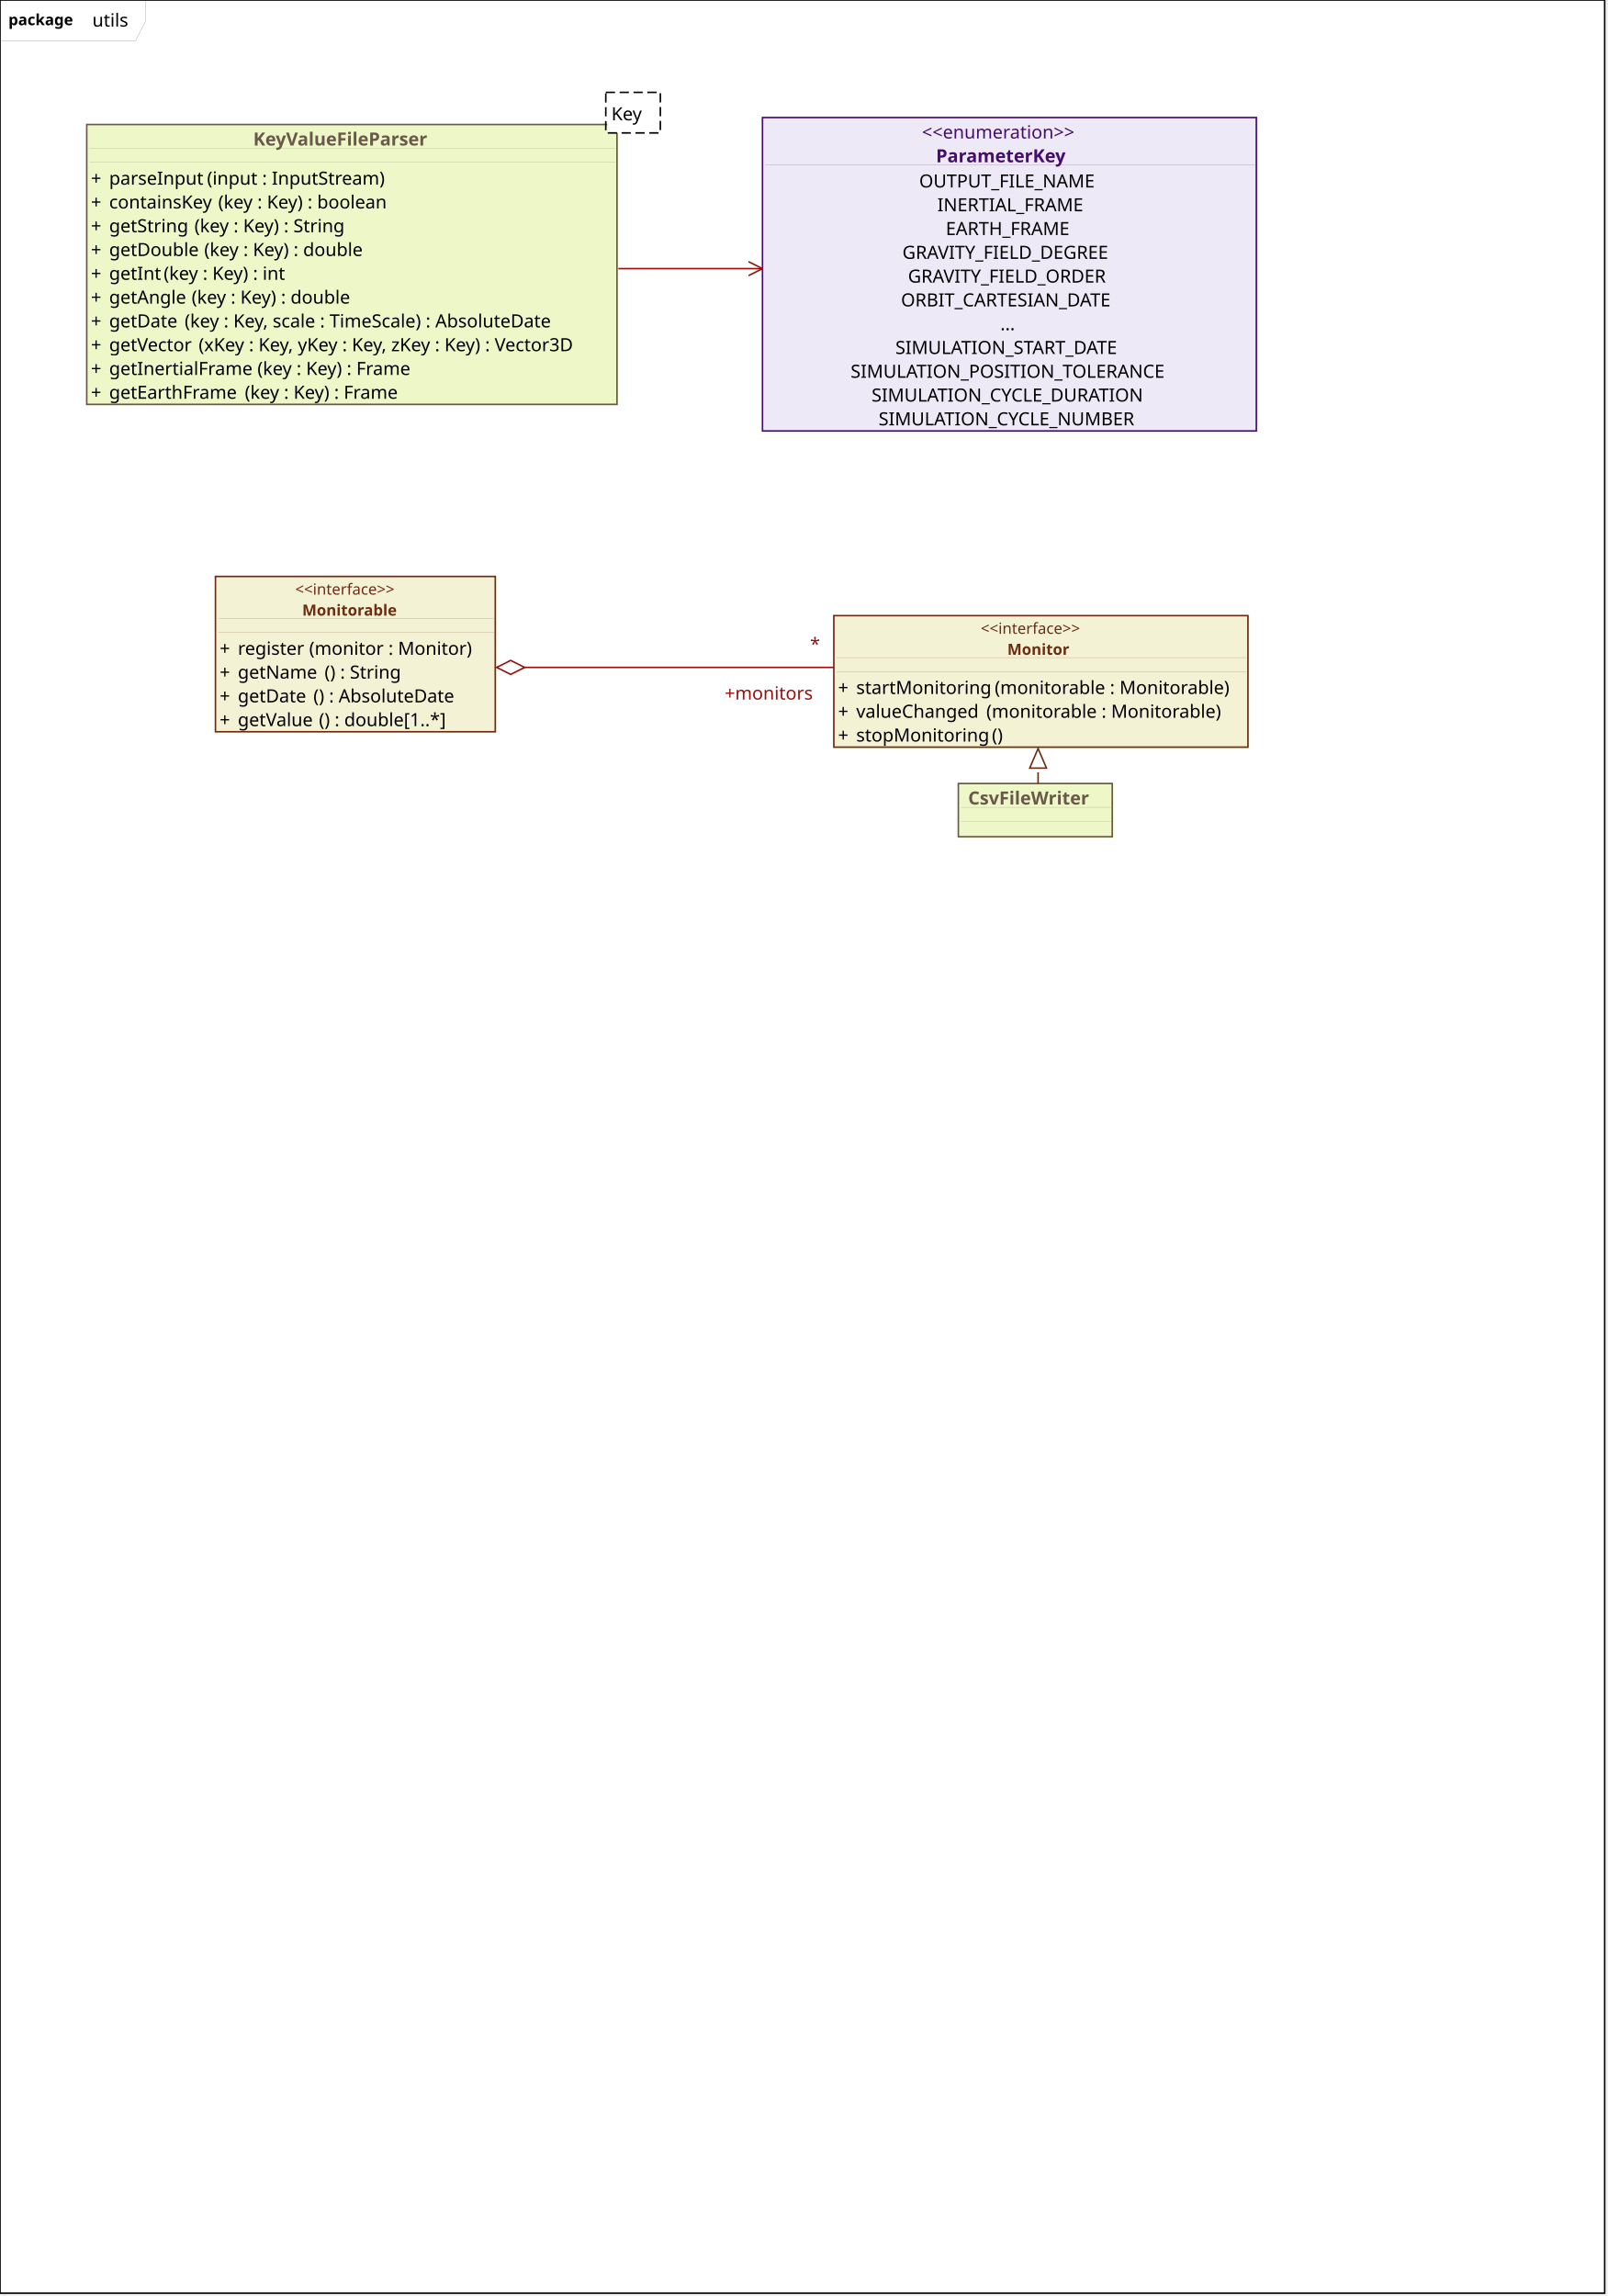
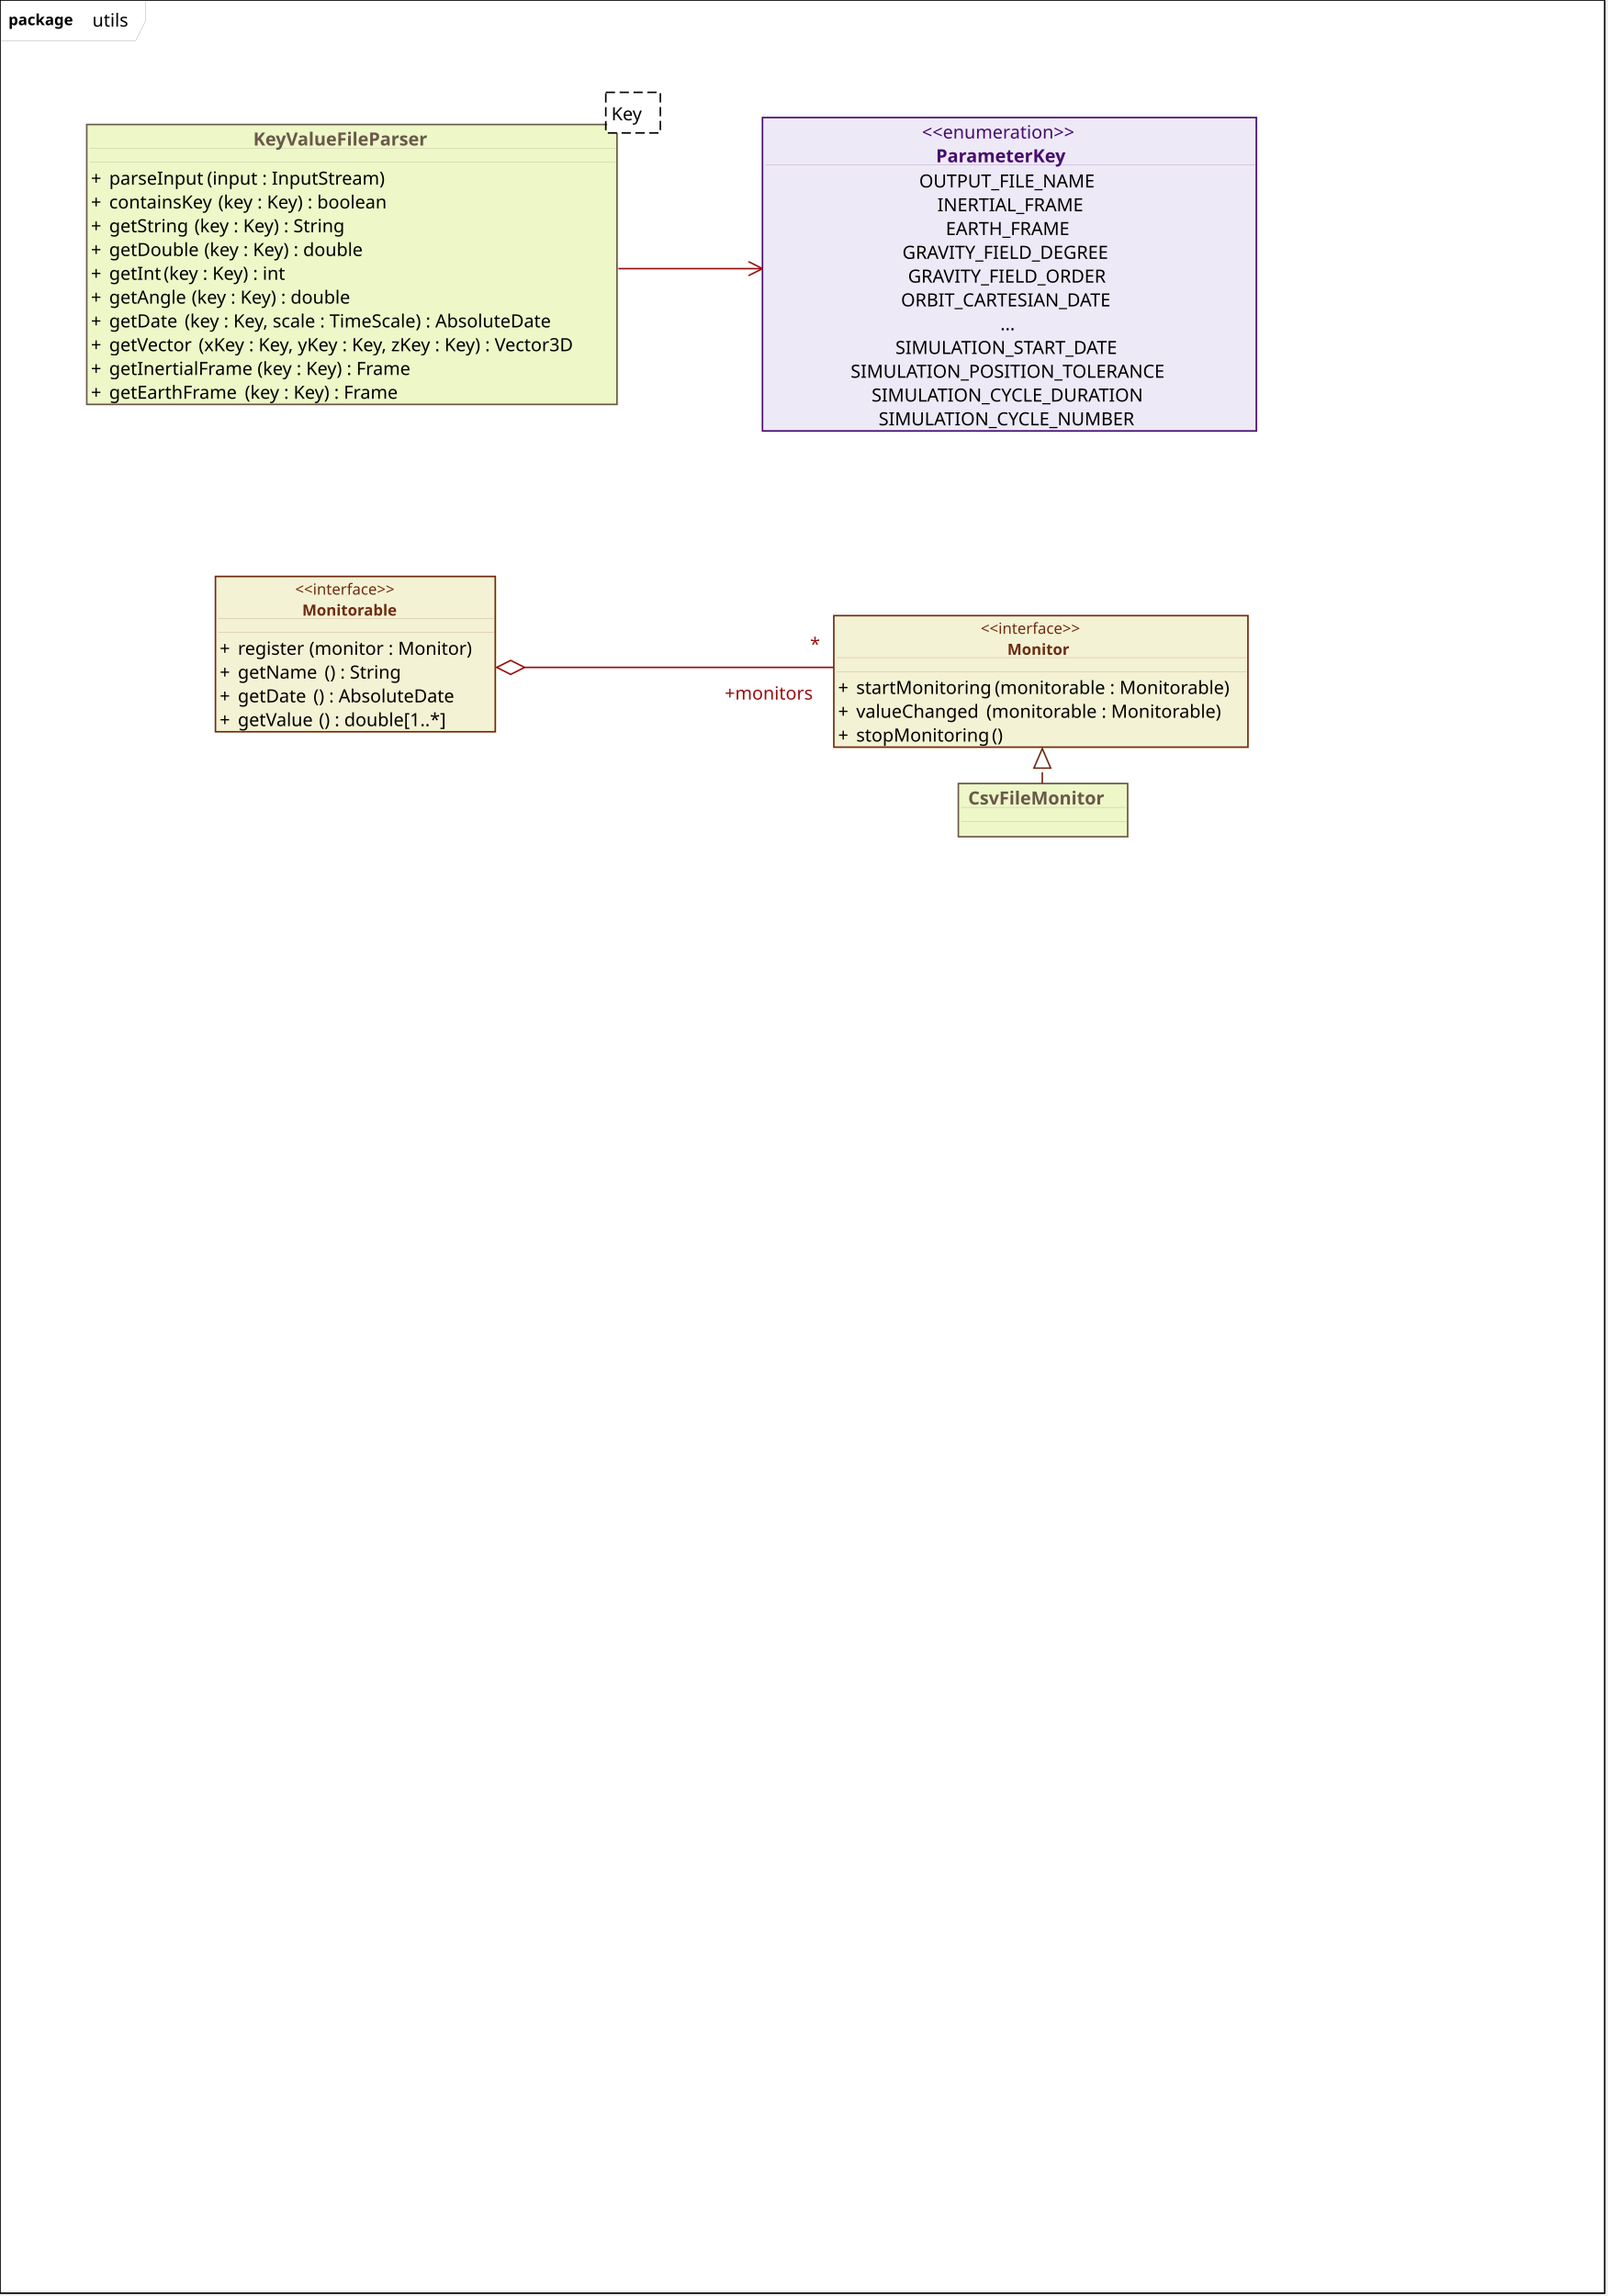
<svg stroke-dasharray="none" shape-rendering="auto" font-family="'Dialog'" width="1149" text-rendering="auto" fill-opacity="1" color-interpolation="auto" color-rendering="auto" font-size="12" fill="black" stroke="black" image-rendering="auto" stroke-miterlimit="10" stroke-linecap="square" stroke-linejoin="miter" font-style="normal" height="1641" stroke-width="1" stroke-dashoffset="0" font-weight="normal" stroke-opacity="1">
  <defs id="genericDefs" />
  <g>
    <defs id="defs1">
      <clipPath clipPathUnits="userSpaceOnUse" id="clipPath1">
        <path d="M-1 -1 L1149 -1 L1149 1641 L-1 1641 L-1 -1 Z" />
      </clipPath>
      <clipPath clipPathUnits="userSpaceOnUse" id="clipPath2">
        <path d="M5 6 L65 6 L65 21 L5 21 L5 6 Z" />
      </clipPath>
      <clipPath clipPathUnits="userSpaceOnUse" id="clipPath3">
        <path d="M65 5 L93 5 L93 22 L65 22 L65 5 Z" />
      </clipPath>
      <clipPath clipPathUnits="userSpaceOnUse" id="clipPath4">
        <path d="M61 88 L443 88 L443 291 L61 291 L61 88 Z" />
      </clipPath>
      <clipPath clipPathUnits="userSpaceOnUse" id="clipPath5">
        <path d="M180 90 L323 90 L323 107 L180 107 L180 90 Z" />
      </clipPath>
      <clipPath clipPathUnits="userSpaceOnUse" id="clipPath6">
        <path d="M63 105 L441 105 L441 117 L63 117 L63 105 Z" />
      </clipPath>
      <clipPath clipPathUnits="userSpaceOnUse" id="clipPath7">
        <path d="M64 118 L77 118 L77 135 L64 135 L64 118 Z" />
      </clipPath>
      <clipPath clipPathUnits="userSpaceOnUse" id="clipPath8">
        <path d="M77 118 L147 118 L147 135 L77 135 L77 118 Z" />
      </clipPath>
      <clipPath clipPathUnits="userSpaceOnUse" id="clipPath9">
        <path d="M147 118 L283 118 L283 135 L147 135 L147 118 Z" />
      </clipPath>
      <clipPath clipPathUnits="userSpaceOnUse" id="clipPath10">
        <path d="M64 135 L77 135 L77 152 L64 152 L64 135 Z" />
      </clipPath>
      <clipPath clipPathUnits="userSpaceOnUse" id="clipPath11">
        <path d="M77 135 L155 135 L155 152 L77 152 L77 135 Z" />
      </clipPath>
      <clipPath clipPathUnits="userSpaceOnUse" id="clipPath12">
        <path d="M155 135 L286 135 L286 152 L155 152 L155 135 Z" />
      </clipPath>
      <clipPath clipPathUnits="userSpaceOnUse" id="clipPath13">
        <path d="M64 152 L77 152 L77 169 L64 169 L64 152 Z" />
      </clipPath>
      <clipPath clipPathUnits="userSpaceOnUse" id="clipPath14">
        <path d="M77 152 L138 152 L138 169 L77 169 L77 152 Z" />
      </clipPath>
      <clipPath clipPathUnits="userSpaceOnUse" id="clipPath15">
        <path d="M138 152 L256 152 L256 169 L138 169 L138 152 Z" />
      </clipPath>
      <clipPath clipPathUnits="userSpaceOnUse" id="clipPath16">
        <path d="M64 169 L77 169 L77 186 L64 186 L64 169 Z" />
      </clipPath>
      <clipPath clipPathUnits="userSpaceOnUse" id="clipPath17">
        <path d="M77 169 L145 169 L145 186 L77 186 L77 169 Z" />
      </clipPath>
      <clipPath clipPathUnits="userSpaceOnUse" id="clipPath18">
        <path d="M145 169 L268 169 L268 186 L145 186 L145 169 Z" />
      </clipPath>
      <clipPath clipPathUnits="userSpaceOnUse" id="clipPath19">
        <path d="M64 186 L77 186 L77 203 L64 203 L64 186 Z" />
      </clipPath>
      <clipPath clipPathUnits="userSpaceOnUse" id="clipPath20">
        <path d="M77 186 L116 186 L116 203 L77 203 L77 186 Z" />
      </clipPath>
      <clipPath clipPathUnits="userSpaceOnUse" id="clipPath21">
        <path d="M116 186 L212 186 L212 203 L116 203 L116 186 Z" />
      </clipPath>
      <clipPath clipPathUnits="userSpaceOnUse" id="clipPath22">
        <path d="M64 203 L77 203 L77 220 L64 220 L64 203 Z" />
      </clipPath>
      <clipPath clipPathUnits="userSpaceOnUse" id="clipPath23">
        <path d="M77 203 L136 203 L136 220 L77 220 L77 203 Z" />
      </clipPath>
      <clipPath clipPathUnits="userSpaceOnUse" id="clipPath24">
        <path d="M136 203 L259 203 L259 220 L136 220 L136 203 Z" />
      </clipPath>
      <clipPath clipPathUnits="userSpaceOnUse" id="clipPath25">
        <path d="M64 220 L77 220 L77 237 L64 237 L64 220 Z" />
      </clipPath>
      <clipPath clipPathUnits="userSpaceOnUse" id="clipPath26">
        <path d="M77 220 L131 220 L131 237 L77 237 L77 220 Z" />
      </clipPath>
      <clipPath clipPathUnits="userSpaceOnUse" id="clipPath27">
        <path d="M131 220 L417 220 L417 237 L131 237 L131 220 Z" />
      </clipPath>
      <clipPath clipPathUnits="userSpaceOnUse" id="clipPath28">
        <path d="M64 237 L77 237 L77 254 L64 254 L64 237 Z" />
      </clipPath>
      <clipPath clipPathUnits="userSpaceOnUse" id="clipPath29">
        <path d="M77 237 L141 237 L141 254 L77 254 L77 237 Z" />
      </clipPath>
      <clipPath clipPathUnits="userSpaceOnUse" id="clipPath30">
        <path d="M141 237 L429 237 L429 254 L141 254 L141 237 Z" />
      </clipPath>
      <clipPath clipPathUnits="userSpaceOnUse" id="clipPath31">
        <path d="M64 254 L77 254 L77 271 L64 271 L64 254 Z" />
      </clipPath>
      <clipPath clipPathUnits="userSpaceOnUse" id="clipPath32">
        <path d="M77 254 L183 254 L183 271 L77 271 L77 254 Z" />
      </clipPath>
      <clipPath clipPathUnits="userSpaceOnUse" id="clipPath33">
        <path d="M183 254 L303 254 L303 271 L183 271 L183 254 Z" />
      </clipPath>
      <clipPath clipPathUnits="userSpaceOnUse" id="clipPath34">
        <path d="M64 271 L77 271 L77 288 L64 288 L64 271 Z" />
      </clipPath>
      <clipPath clipPathUnits="userSpaceOnUse" id="clipPath35">
        <path d="M77 271 L174 271 L174 288 L77 288 L77 271 Z" />
      </clipPath>
      <clipPath clipPathUnits="userSpaceOnUse" id="clipPath36">
        <path d="M174 271 L294 271 L294 288 L174 288 L174 271 Z" />
      </clipPath>
      <clipPath clipPathUnits="userSpaceOnUse" id="clipPath37">
        <path d="M63 115 L441 115 L441 289 L63 289 L63 115 Z" />
      </clipPath>
      <clipPath clipPathUnits="userSpaceOnUse" id="clipPath38">
        <path d="M544 83 L900 83 L900 310 L544 310 L544 83 Z" />
      </clipPath>
      <clipPath clipPathUnits="userSpaceOnUse" id="clipPath39">
        <path d="M658 85 L786 85 L786 102 L658 102 L658 85 Z" />
      </clipPath>
      <clipPath clipPathUnits="userSpaceOnUse" id="clipPath40">
        <path d="M668 102 L775 102 L775 119 L668 119 L668 102 Z" />
      </clipPath>
      <clipPath clipPathUnits="userSpaceOnUse" id="clipPath41">
        <path d="M656 120 L787 120 L787 137 L656 137 L656 120 Z" />
      </clipPath>
      <clipPath clipPathUnits="userSpaceOnUse" id="clipPath42">
        <path d="M669 137 L774 137 L774 154 L669 154 L669 137 Z" />
      </clipPath>
      <clipPath clipPathUnits="userSpaceOnUse" id="clipPath43">
        <path d="M675 154 L767 154 L767 171 L675 171 L675 154 Z" />
      </clipPath>
      <clipPath clipPathUnits="userSpaceOnUse" id="clipPath44">
        <path d="M644 171 L798 171 L798 188 L644 188 L644 171 Z" />
      </clipPath>
      <clipPath clipPathUnits="userSpaceOnUse" id="clipPath45">
        <path d="M648 188 L794 188 L794 205 L648 205 L648 188 Z" />
      </clipPath>
      <clipPath clipPathUnits="userSpaceOnUse" id="clipPath46">
        <path d="M643 205 L800 205 L800 222 L643 222 L643 205 Z" />
      </clipPath>
      <clipPath clipPathUnits="userSpaceOnUse" id="clipPath47">
        <path d="M714 222 L728 222 L728 239 L714 239 L714 222 Z" />
      </clipPath>
      <clipPath clipPathUnits="userSpaceOnUse" id="clipPath48">
        <path d="M639 239 L804 239 L804 256 L639 256 L639 239 Z" />
      </clipPath>
      <clipPath clipPathUnits="userSpaceOnUse" id="clipPath49">
        <path d="M607 256 L836 256 L836 273 L607 273 L607 256 Z" />
      </clipPath>
      <clipPath clipPathUnits="userSpaceOnUse" id="clipPath50">
        <path d="M622 273 L820 273 L820 290 L622 290 L622 273 Z" />
      </clipPath>
      <clipPath clipPathUnits="userSpaceOnUse" id="clipPath51">
        <path d="M627 290 L816 290 L816 307 L627 307 L627 290 Z" />
      </clipPath>
      <clipPath clipPathUnits="userSpaceOnUse" id="clipPath52">
        <path d="M546 117 L898 117 L898 308 L546 308 L546 117 Z" />
      </clipPath>
      <clipPath clipPathUnits="userSpaceOnUse" id="clipPath53">
        <path d="M153 411 L356 411 L356 525 L153 525 L153 411 Z" />
      </clipPath>
      <clipPath clipPathUnits="userSpaceOnUse" id="clipPath54">
        <path d="M210 413 L298 413 L298 428 L210 428 L210 413 Z" />
      </clipPath>
      <clipPath clipPathUnits="userSpaceOnUse" id="clipPath55">
        <path d="M215 428 L294 428 L294 443 L215 443 L215 428 Z" />
      </clipPath>
      <clipPath clipPathUnits="userSpaceOnUse" id="clipPath56">
        <path d="M155 441 L354 441 L354 453 L155 453 L155 441 Z" />
      </clipPath>
      <clipPath clipPathUnits="userSpaceOnUse" id="clipPath57">
        <path d="M156 454 L169 454 L169 471 L156 471 L156 454 Z" />
      </clipPath>
      <clipPath clipPathUnits="userSpaceOnUse" id="clipPath58">
        <path d="M169 454 L220 454 L220 471 L169 471 L169 454 Z" />
      </clipPath>
      <clipPath clipPathUnits="userSpaceOnUse" id="clipPath59">
        <path d="M220 454 L342 454 L342 471 L220 471 L220 454 Z" />
      </clipPath>
      <clipPath clipPathUnits="userSpaceOnUse" id="clipPath60">
        <path d="M156 471 L169 471 L169 488 L156 488 L156 471 Z" />
      </clipPath>
      <clipPath clipPathUnits="userSpaceOnUse" id="clipPath61">
        <path d="M169 471 L231 471 L231 488 L169 488 L169 471 Z" />
      </clipPath>
      <clipPath clipPathUnits="userSpaceOnUse" id="clipPath62">
        <path d="M231 471 L293 471 L293 488 L231 488 L231 471 Z" />
      </clipPath>
      <clipPath clipPathUnits="userSpaceOnUse" id="clipPath63">
        <path d="M156 488 L169 488 L169 505 L156 505 L156 488 Z" />
      </clipPath>
      <clipPath clipPathUnits="userSpaceOnUse" id="clipPath64">
        <path d="M169 488 L223 488 L223 505 L169 505 L169 488 Z" />
      </clipPath>
      <clipPath clipPathUnits="userSpaceOnUse" id="clipPath65">
        <path d="M223 488 L334 488 L334 505 L223 505 L223 488 Z" />
      </clipPath>
      <clipPath clipPathUnits="userSpaceOnUse" id="clipPath66">
        <path d="M156 505 L169 505 L169 522 L156 522 L156 505 Z" />
      </clipPath>
      <clipPath clipPathUnits="userSpaceOnUse" id="clipPath67">
        <path d="M169 505 L227 505 L227 522 L169 522 L169 505 Z" />
      </clipPath>
      <clipPath clipPathUnits="userSpaceOnUse" id="clipPath68">
        <path d="M227 505 L327 505 L327 522 L227 522 L227 505 Z" />
      </clipPath>
      <clipPath clipPathUnits="userSpaceOnUse" id="clipPath69">
        <path d="M155 451 L354 451 L354 523 L155 523 L155 451 Z" />
      </clipPath>
      <clipPath clipPathUnits="userSpaceOnUse" id="clipPath70">
        <path d="M595 439 L894 439 L894 536 L595 536 L595 439 Z" />
      </clipPath>
      <clipPath clipPathUnits="userSpaceOnUse" id="clipPath71">
        <path d="M700 441 L788 441 L788 456 L700 456 L700 441 Z" />
      </clipPath>
      <clipPath clipPathUnits="userSpaceOnUse" id="clipPath72">
        <path d="M719 456 L770 456 L770 471 L719 471 L719 456 Z" />
      </clipPath>
      <clipPath clipPathUnits="userSpaceOnUse" id="clipPath73">
        <path d="M597 469 L892 469 L892 481 L597 481 L597 469 Z" />
      </clipPath>
      <clipPath clipPathUnits="userSpaceOnUse" id="clipPath74">
        <path d="M598 482 L611 482 L611 499 L598 499 L598 482 Z" />
      </clipPath>
      <clipPath clipPathUnits="userSpaceOnUse" id="clipPath75">
        <path d="M611 482 L710 482 L710 499 L611 499 L611 482 Z" />
      </clipPath>
      <clipPath clipPathUnits="userSpaceOnUse" id="clipPath76">
        <path d="M710 482 L886 482 L886 499 L710 499 L710 482 Z" />
      </clipPath>
      <clipPath clipPathUnits="userSpaceOnUse" id="clipPath77">
        <path d="M598 499 L611 499 L611 516 L598 516 L598 499 Z" />
      </clipPath>
      <clipPath clipPathUnits="userSpaceOnUse" id="clipPath78">
        <path d="M611 499 L704 499 L704 516 L611 516 L611 499 Z" />
      </clipPath>
      <clipPath clipPathUnits="userSpaceOnUse" id="clipPath79">
        <path d="M704 499 L880 499 L880 516 L704 516 L704 499 Z" />
      </clipPath>
      <clipPath clipPathUnits="userSpaceOnUse" id="clipPath80">
        <path d="M598 516 L611 516 L611 533 L598 533 L598 516 Z" />
      </clipPath>
      <clipPath clipPathUnits="userSpaceOnUse" id="clipPath81">
        <path d="M611 516 L708 516 L708 533 L611 533 L611 516 Z" />
      </clipPath>
      <clipPath clipPathUnits="userSpaceOnUse" id="clipPath82">
        <path d="M708 516 L720 516 L720 533 L708 533 L708 516 Z" />
      </clipPath>
      <clipPath clipPathUnits="userSpaceOnUse" id="clipPath83">
        <path d="M597 479 L892 479 L892 534 L597 534 L597 479 Z" />
      </clipPath>
      <clipPath clipPathUnits="userSpaceOnUse" id="clipPath84">
-         <path d="M684 559 L797 559 L797 600 L684 600 L684 559 Z" />
+         <path d="M684 559 L808 559 L808 600 L684 600 L684 559 Z" />
      </clipPath>
      <clipPath clipPathUnits="userSpaceOnUse" id="clipPath85">
-         <path d="M691 561 L790 561 L790 578 L691 578 L691 561 Z" />
+         <path d="M691 561 L801 561 L801 578 L691 578 L691 561 Z" />
      </clipPath>
      <clipPath clipPathUnits="userSpaceOnUse" id="clipPath86">
-         <path d="M686 576 L795 576 L795 588 L686 588 L686 576 Z" />
+         <path d="M686 576 L806 576 L806 588 L686 588 L686 576 Z" />
      </clipPath>
      <clipPath clipPathUnits="userSpaceOnUse" id="clipPath87">
-         <path d="M686 586 L795 586 L795 598 L686 598 L686 586 Z" />
+         <path d="M686 586 L806 586 L806 598 L686 598 L686 586 Z" />
      </clipPath>
      <clipPath clipPathUnits="userSpaceOnUse" id="clipPath88">
        <path d="M432 65 L474 65 L474 97 L432 97 L432 65 Z" />
      </clipPath>
      <clipPath clipPathUnits="userSpaceOnUse" id="clipPath89">
        <path d="M436 72 L460 72 L460 89 L436 89 L436 72 Z" />
      </clipPath>
      <clipPath clipPathUnits="userSpaceOnUse" id="clipPath90">
        <path d="M329 153 L658 153 L658 231 L329 231 L329 153 Z" />
      </clipPath>
      <clipPath clipPathUnits="userSpaceOnUse" id="clipPath91">
        <path d="M534 186 L547 186 L547 199 L534 199 L534 186 Z" />
      </clipPath>
      <clipPath clipPathUnits="userSpaceOnUse" id="clipPath92">
        <path d="M341 438 L611 438 L611 530 L341 530 L341 438 Z" />
      </clipPath>
      <clipPath clipPathUnits="userSpaceOnUse" id="clipPath93">
        <path d="M517 486 L587 486 L587 503 L517 503 L517 486 Z" />
      </clipPath>
      <clipPath clipPathUnits="userSpaceOnUse" id="clipPath94">
        <path d="M578 451 L587 451 L587 468 L578 468 L578 451 Z" />
      </clipPath>
      <clipPath clipPathUnits="userSpaceOnUse" id="clipPath95">
        <path d="M354 471 L377 471 L377 484 L354 484 L354 471 Z" />
      </clipPath>
      <clipPath clipPathUnits="userSpaceOnUse" id="clipPath96">
-         <path d="M722 521 L763 521 L763 575 L722 575 L722 521 Z" />
+         <path d="M725 521 L766 521 L766 575 L725 575 L725 521 Z" />
      </clipPath>
      <clipPath clipPathUnits="userSpaceOnUse" id="clipPath97">
-         <path d="M735 534 L750 534 L750 551 L735 551 L735 534 Z" />
+         <path d="M738 534 L753 534 L753 551 L738 551 L738 534 Z" />
      </clipPath>
    </defs>
    <g font-size="11" fill="white" stroke-linejoin="round" stroke="white" stroke-width="0" stroke-miterlimit="0">
      <rect x="0" y="0" clip-path="url(#clipPath1)" width="1148" height="1640" stroke="none" />
    </g>
    <g stroke-width="0.1" font-size="11" stroke-linecap="butt">
      <line clip-path="url(#clipPath1)" fill="none" x1="1" x2="97" y1="29" y2="29" />
      <line clip-path="url(#clipPath1)" fill="none" x1="97" x2="104" y1="29" y2="15" />
      <line clip-path="url(#clipPath1)" fill="none" x1="104" x2="104" y1="15" y2="1" />
      <text x="6" y="18" clip-path="url(#clipPath2)" stroke="none" font-weight="bold" xml:space="preserve">package </text>
      <text font-size="13" x="66" y="19" clip-path="url(#clipPath3)" stroke="none" xml:space="preserve">utils</text>
      <rect x="62" y="89" clip-path="url(#clipPath4)" fill="rgb(237,247,200)" width="380" height="201" stroke="none" />
    </g>
    <g font-size="13" stroke-linecap="butt" fill="rgb(106,88,75)" stroke="rgb(106,88,75)" stroke-width="0.1">
      <text xml:space="preserve" x="181" y="104" font-weight="bold" clip-path="url(#clipPath5)" stroke="none">KeyValueFileParser</text>
      <line clip-path="url(#clipPath6)" fill="none" x1="64" x2="440" y1="106" y2="106" />
      <text x="65" y="132" clip-path="url(#clipPath7)" fill="black" stroke="none" font-weight="normal" xml:space="preserve">+</text>
      <text x="78" y="132" clip-path="url(#clipPath8)" fill="black" stroke="none" font-weight="normal" xml:space="preserve">parseInput</text>
      <text x="148" y="132" clip-path="url(#clipPath9)" fill="black" stroke="none" font-weight="normal" xml:space="preserve">(input : InputStream)</text>
      <text x="65" y="149" clip-path="url(#clipPath10)" fill="black" stroke="none" font-weight="normal" xml:space="preserve">+</text>
      <text x="78" y="149" clip-path="url(#clipPath11)" fill="black" stroke="none" font-weight="normal" xml:space="preserve">containsKey</text>
      <text x="156" y="149" clip-path="url(#clipPath12)" fill="black" stroke="none" font-weight="normal" xml:space="preserve">(key : Key) : boolean</text>
      <text x="65" y="166" clip-path="url(#clipPath13)" fill="black" stroke="none" font-weight="normal" xml:space="preserve">+</text>
      <text x="78" y="166" clip-path="url(#clipPath14)" fill="black" stroke="none" font-weight="normal" xml:space="preserve">getString</text>
      <text x="139" y="166" clip-path="url(#clipPath15)" fill="black" stroke="none" font-weight="normal" xml:space="preserve">(key : Key) : String</text>
      <text x="65" y="183" clip-path="url(#clipPath16)" fill="black" stroke="none" font-weight="normal" xml:space="preserve">+</text>
      <text x="78" y="183" clip-path="url(#clipPath17)" fill="black" stroke="none" font-weight="normal" xml:space="preserve">getDouble</text>
      <text x="146" y="183" clip-path="url(#clipPath18)" fill="black" stroke="none" font-weight="normal" xml:space="preserve">(key : Key) : double</text>
      <text x="65" y="200" clip-path="url(#clipPath19)" fill="black" stroke="none" font-weight="normal" xml:space="preserve">+</text>
      <text x="78" y="200" clip-path="url(#clipPath20)" fill="black" stroke="none" font-weight="normal" xml:space="preserve">getInt</text>
      <text x="117" y="200" clip-path="url(#clipPath21)" fill="black" stroke="none" font-weight="normal" xml:space="preserve">(key : Key) : int</text>
      <text x="65" y="217" clip-path="url(#clipPath22)" fill="black" stroke="none" font-weight="normal" xml:space="preserve">+</text>
      <text x="78" y="217" clip-path="url(#clipPath23)" fill="black" stroke="none" font-weight="normal" xml:space="preserve">getAngle</text>
      <text x="137" y="217" clip-path="url(#clipPath24)" fill="black" stroke="none" font-weight="normal" xml:space="preserve">(key : Key) : double</text>
      <text x="65" y="234" clip-path="url(#clipPath25)" fill="black" stroke="none" font-weight="normal" xml:space="preserve">+</text>
      <text x="78" y="234" clip-path="url(#clipPath26)" fill="black" stroke="none" font-weight="normal" xml:space="preserve">getDate</text>
      <text x="132" y="234" clip-path="url(#clipPath27)" fill="black" stroke="none" font-weight="normal" xml:space="preserve">(key : Key, scale : TimeScale) : AbsoluteDate</text>
      <text x="65" y="251" clip-path="url(#clipPath28)" fill="black" stroke="none" font-weight="normal" xml:space="preserve">+</text>
      <text x="78" y="251" clip-path="url(#clipPath29)" fill="black" stroke="none" font-weight="normal" xml:space="preserve">getVector</text>
      <text x="142" y="251" clip-path="url(#clipPath30)" fill="black" stroke="none" font-weight="normal" xml:space="preserve">(xKey : Key, yKey : Key, zKey : Key) : Vector3D</text>
      <text x="65" y="268" clip-path="url(#clipPath31)" fill="black" stroke="none" font-weight="normal" xml:space="preserve">+</text>
      <text x="78" y="268" clip-path="url(#clipPath32)" fill="black" stroke="none" font-weight="normal" xml:space="preserve">getInertialFrame</text>
      <text x="184" y="268" clip-path="url(#clipPath33)" fill="black" stroke="none" font-weight="normal" xml:space="preserve">(key : Key) : Frame</text>
      <text x="65" y="285" clip-path="url(#clipPath34)" fill="black" stroke="none" font-weight="normal" xml:space="preserve">+</text>
      <text x="78" y="285" clip-path="url(#clipPath35)" fill="black" stroke="none" font-weight="normal" xml:space="preserve">getEarthFrame</text>
      <text x="175" y="285" clip-path="url(#clipPath36)" fill="black" stroke="none" font-weight="normal" xml:space="preserve">(key : Key) : Frame</text>
      <line clip-path="url(#clipPath37)" fill="none" x1="64" x2="440" y1="116" y2="116" />
      <rect x="62" y="89" clip-path="url(#clipPath4)" fill="none" width="379" height="200" stroke-width="1.1" />
    </g>
    <g fill="rgb(238,233,247)" stroke-width="1.1" font-size="11" stroke-linecap="butt" stroke="rgb(238,233,247)">
      <rect x="545" y="84" clip-path="url(#clipPath38)" width="354" height="225" stroke="none" />
      <text font-size="13" x="659" y="99" clip-path="url(#clipPath39)" fill="rgb(70,13,110)" stroke="none" xml:space="preserve">&lt;&lt;enumeration&gt;&gt;</text>
    </g>
    <g font-size="13" stroke-linecap="butt" fill="rgb(70,13,110)" stroke="rgb(70,13,110)" stroke-width="1.1">
      <text xml:space="preserve" x="669" y="116" font-weight="bold" clip-path="url(#clipPath40)" stroke="none">ParameterKey</text>
      <text x="657" y="134" clip-path="url(#clipPath41)" fill="black" stroke="none" font-weight="normal" xml:space="preserve">OUTPUT_FILE_NAME</text>
      <text x="670" y="151" clip-path="url(#clipPath42)" fill="black" stroke="none" font-weight="normal" xml:space="preserve">INERTIAL_FRAME</text>
      <text x="676" y="168" clip-path="url(#clipPath43)" fill="black" stroke="none" font-weight="normal" xml:space="preserve">EARTH_FRAME</text>
      <text x="645" y="185" clip-path="url(#clipPath44)" fill="black" stroke="none" font-weight="normal" xml:space="preserve">GRAVITY_FIELD_DEGREE</text>
      <text x="649" y="202" clip-path="url(#clipPath45)" fill="black" stroke="none" font-weight="normal" xml:space="preserve">GRAVITY_FIELD_ORDER</text>
      <text x="644" y="219" clip-path="url(#clipPath46)" fill="black" stroke="none" font-weight="normal" xml:space="preserve">ORBIT_CARTESIAN_DATE</text>
      <text x="715" y="236" clip-path="url(#clipPath47)" fill="black" stroke="none" font-weight="normal" xml:space="preserve">...</text>
      <text x="640" y="253" clip-path="url(#clipPath48)" fill="black" stroke="none" font-weight="normal" xml:space="preserve">SIMULATION_START_DATE</text>
      <text x="608" y="270" clip-path="url(#clipPath49)" fill="black" stroke="none" font-weight="normal" xml:space="preserve">SIMULATION_POSITION_TOLERANCE</text>
      <text x="623" y="287" clip-path="url(#clipPath50)" fill="black" stroke="none" font-weight="normal" xml:space="preserve">SIMULATION_CYCLE_DURATION</text>
      <text x="628" y="304" clip-path="url(#clipPath51)" fill="black" stroke="none" font-weight="normal" xml:space="preserve">SIMULATION_CYCLE_NUMBER</text>
      <line clip-path="url(#clipPath52)" fill="none" x1="547" x2="897" y1="118" y2="118" stroke-width="0.1" />
      <rect x="545" y="84" clip-path="url(#clipPath38)" fill="none" width="353" height="224" />
    </g>
    <g fill="rgb(244,242,212)" stroke-width="1.1" font-size="11" stroke-linecap="butt" stroke="rgb(244,242,212)">
      <rect x="154" y="412" clip-path="url(#clipPath53)" width="201" height="112" stroke="none" />
      <text x="211" y="425" clip-path="url(#clipPath54)" fill="rgb(110,44,18)" stroke="none" xml:space="preserve">&lt;&lt;interface&gt;&gt;</text>
      <text x="216" y="440" clip-path="url(#clipPath55)" fill="rgb(110,44,18)" stroke="none" font-weight="bold" xml:space="preserve">Monitorable</text>
      <line clip-path="url(#clipPath56)" fill="none" x1="156" x2="353" y1="442" y2="442" stroke="rgb(110,44,18)" stroke-width="0.1" />
    </g>
    <g stroke-width="0.1" font-size="13" stroke-linecap="butt">
      <text xml:space="preserve" x="157" y="468" clip-path="url(#clipPath57)" stroke="none">+</text>
      <text xml:space="preserve" x="170" y="468" clip-path="url(#clipPath58)" stroke="none">register</text>
      <text xml:space="preserve" x="221" y="468" clip-path="url(#clipPath59)" stroke="none">(monitor : Monitor)</text>
      <text xml:space="preserve" x="157" y="485" clip-path="url(#clipPath60)" stroke="none">+</text>
      <text xml:space="preserve" x="170" y="485" clip-path="url(#clipPath61)" stroke="none">getName</text>
      <text xml:space="preserve" x="232" y="485" clip-path="url(#clipPath62)" stroke="none">() : String</text>
      <text xml:space="preserve" x="157" y="502" clip-path="url(#clipPath63)" stroke="none">+</text>
      <text xml:space="preserve" x="170" y="502" clip-path="url(#clipPath64)" stroke="none">getDate</text>
      <text xml:space="preserve" x="224" y="502" clip-path="url(#clipPath65)" stroke="none">() : AbsoluteDate</text>
      <text xml:space="preserve" x="157" y="519" clip-path="url(#clipPath66)" stroke="none">+</text>
      <text xml:space="preserve" x="170" y="519" clip-path="url(#clipPath67)" stroke="none">getValue</text>
      <text xml:space="preserve" x="228" y="519" clip-path="url(#clipPath68)" stroke="none">() : double[1..*]</text>
      <line clip-path="url(#clipPath69)" fill="none" x1="156" x2="353" y1="452" y2="452" stroke="rgb(110,44,18)" />
    </g>
    <g fill="rgb(110,44,18)" stroke-width="1.1" font-size="11" stroke-linecap="butt" stroke="rgb(110,44,18)">
      <rect x="154" y="412" clip-path="url(#clipPath53)" fill="none" width="200" height="111" />
      <rect x="596" y="440" clip-path="url(#clipPath70)" fill="rgb(244,242,212)" width="297" height="95" stroke="none" />
      <text xml:space="preserve" x="701" y="453" clip-path="url(#clipPath71)" stroke="none">&lt;&lt;interface&gt;&gt;</text>
      <text x="720" y="468" clip-path="url(#clipPath72)" stroke="none" font-weight="bold" xml:space="preserve">Monitor</text>
      <line clip-path="url(#clipPath73)" fill="none" x1="598" x2="891" y1="470" y2="470" stroke-width="0.1" />
    </g>
    <g stroke-width="0.1" font-size="13" stroke-linecap="butt">
      <text xml:space="preserve" x="599" y="496" clip-path="url(#clipPath74)" stroke="none">+</text>
      <text xml:space="preserve" x="612" y="496" clip-path="url(#clipPath75)" stroke="none">startMonitoring</text>
      <text xml:space="preserve" x="711" y="496" clip-path="url(#clipPath76)" stroke="none">(monitorable : Monitorable)</text>
      <text xml:space="preserve" x="599" y="513" clip-path="url(#clipPath77)" stroke="none">+</text>
      <text xml:space="preserve" x="612" y="513" clip-path="url(#clipPath78)" stroke="none">valueChanged</text>
      <text xml:space="preserve" x="705" y="513" clip-path="url(#clipPath79)" stroke="none">(monitorable : Monitorable)</text>
      <text xml:space="preserve" x="599" y="530" clip-path="url(#clipPath80)" stroke="none">+</text>
      <text xml:space="preserve" x="612" y="530" clip-path="url(#clipPath81)" stroke="none">stopMonitoring</text>
      <text xml:space="preserve" x="709" y="530" clip-path="url(#clipPath82)" stroke="none">()</text>
      <line clip-path="url(#clipPath83)" fill="none" x1="598" x2="891" y1="480" y2="480" stroke="rgb(110,44,18)" />
    </g>
    <g fill="rgb(110,44,18)" stroke-width="1.1" font-size="11" stroke-linecap="butt" stroke="rgb(110,44,18)">
      <rect x="596" y="440" clip-path="url(#clipPath70)" fill="none" width="296" height="94" />
-       <rect x="685" y="560" clip-path="url(#clipPath84)" fill="rgb(237,247,200)" width="111" height="39" stroke="none" />
+       <rect x="685" y="560" clip-path="url(#clipPath84)" fill="rgb(237,247,200)" width="122" height="39" stroke="none" />
    </g>
    <g font-size="13" stroke-linecap="butt" fill="rgb(106,88,75)" stroke="rgb(106,88,75)" font-weight="bold" stroke-width="1.1">
-       <text xml:space="preserve" x="692" y="575" clip-path="url(#clipPath85)" stroke="none">CsvFileWriter</text>
-       <line clip-path="url(#clipPath86)" fill="none" x1="687" x2="794" y1="577" y2="577" stroke-width="0.1" />
-       <line clip-path="url(#clipPath87)" fill="none" x1="687" x2="794" y1="587" y2="587" stroke-width="0.1" />
-       <rect x="685" y="560" clip-path="url(#clipPath84)" fill="none" width="110" height="38" />
+       <text xml:space="preserve" x="692" y="575" clip-path="url(#clipPath85)" stroke="none">CsvFileMonitor</text>
+       <line clip-path="url(#clipPath86)" fill="none" x1="687" x2="805" y1="577" y2="577" stroke-width="0.1" />
+       <line clip-path="url(#clipPath87)" fill="none" x1="687" x2="805" y1="587" y2="587" stroke-width="0.1" />
+       <rect x="685" y="560" clip-path="url(#clipPath84)" fill="none" width="121" height="38" />
    </g>
    <g fill="white" stroke-width="1.1" font-size="11" stroke-linecap="butt" stroke="white">
      <rect x="434" y="67" clip-path="url(#clipPath88)" width="38" height="28" stroke="none" />
      <rect x="433" y="66" clip-path="url(#clipPath88)" fill="none" width="39" stroke-dasharray="6.6,3.3" height="29" stroke="black" />
    </g>
    <g stroke-width="1.1" stroke-dasharray="6.6,3.3" font-size="13" stroke-linecap="butt">
      <text xml:space="preserve" x="437" y="86" clip-path="url(#clipPath89)" stroke="none">Key</text>
      <rect x="0" y="0" clip-path="url(#clipPath1)" fill="none" width="1147" stroke-dasharray="none" height="1639" />
      <line clip-path="url(#clipPath90)" fill="none" x1="442" x2="545" y1="192" y2="192" stroke-dasharray="none" stroke="rgb(153,15,15)" />
      <line clip-path="url(#clipPath91)" fill="none" x1="535" x2="545" y1="197" y2="192" stroke-dasharray="none" stroke="rgb(153,15,15)" />
      <line clip-path="url(#clipPath91)" fill="none" x1="545" x2="535" y1="192" y2="187" stroke-dasharray="none" stroke="rgb(153,15,15)" />
      <line clip-path="url(#clipPath92)" fill="none" x1="596" x2="355" y1="477" y2="477" stroke-dasharray="none" stroke="rgb(153,15,15)" />
      <text x="518" y="500" clip-path="url(#clipPath93)" fill="rgb(153,15,15)" stroke-dasharray="none" stroke="none" xml:space="preserve">+monitors</text>
      <text x="579" y="465" clip-path="url(#clipPath94)" fill="rgb(153,15,15)" stroke-dasharray="none" stroke="none" xml:space="preserve">*</text>
      <polygon fill="white" stroke-dasharray="none" clip-path="url(#clipPath95)" points=" 355 477 365 472 375 477 365 482" stroke="none" />
      <polygon fill="none" stroke-dasharray="none" clip-path="url(#clipPath95)" points=" 355 477 365 472 375 477 365 482" stroke="rgb(153,15,15)" />
    </g>
    <g font-size="11" stroke-linecap="butt" fill="rgb(110,44,18)" stroke-dasharray="8,7" stroke="rgb(110,44,18)" stroke-width="1.1">
-       <line clip-path="url(#clipPath96)" fill="none" x1="742" x2="742" y1="560" y2="535" />
-       <polygon fill="white" clip-path="url(#clipPath97)" points=" 742 535 748 549 736 549" stroke="none" />
-       <polygon fill="none" stroke-dasharray="none" clip-path="url(#clipPath97)" points=" 742 535 748 549 736 549" />
+       <line clip-path="url(#clipPath96)" fill="none" x1="745" x2="745" y1="560" y2="535" />
+       <polygon fill="white" clip-path="url(#clipPath97)" points=" 745 535 751 549 739 549" stroke="none" />
+       <polygon fill="none" stroke-dasharray="none" clip-path="url(#clipPath97)" points=" 745 535 751 549 739 549" />
    </g>
  </g>
</svg>
